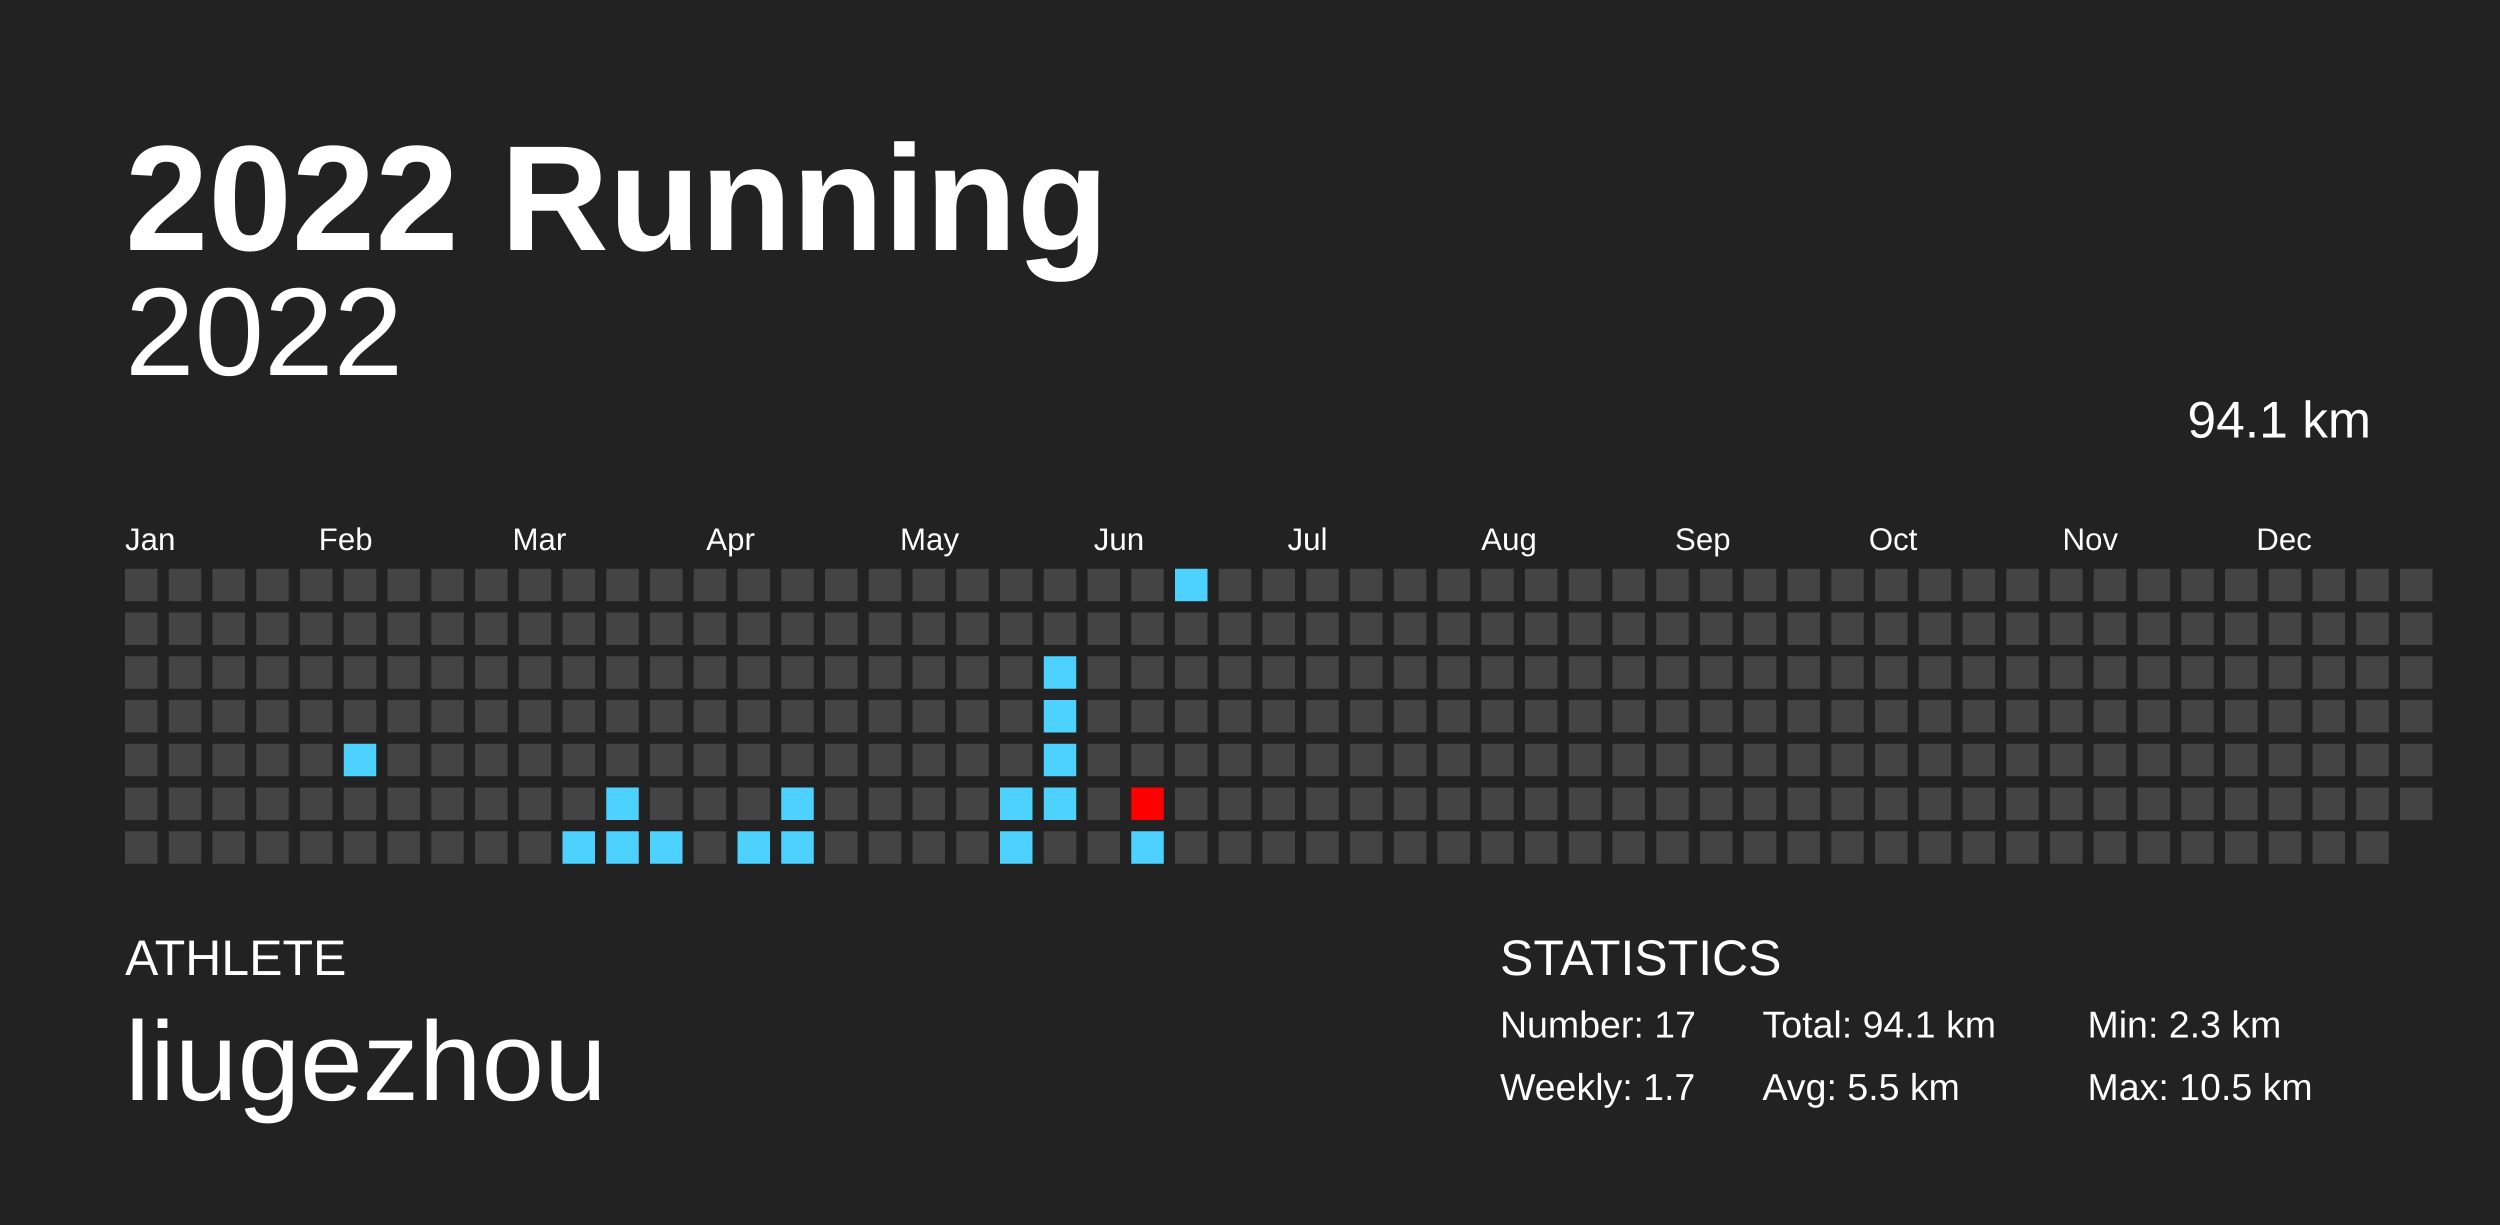
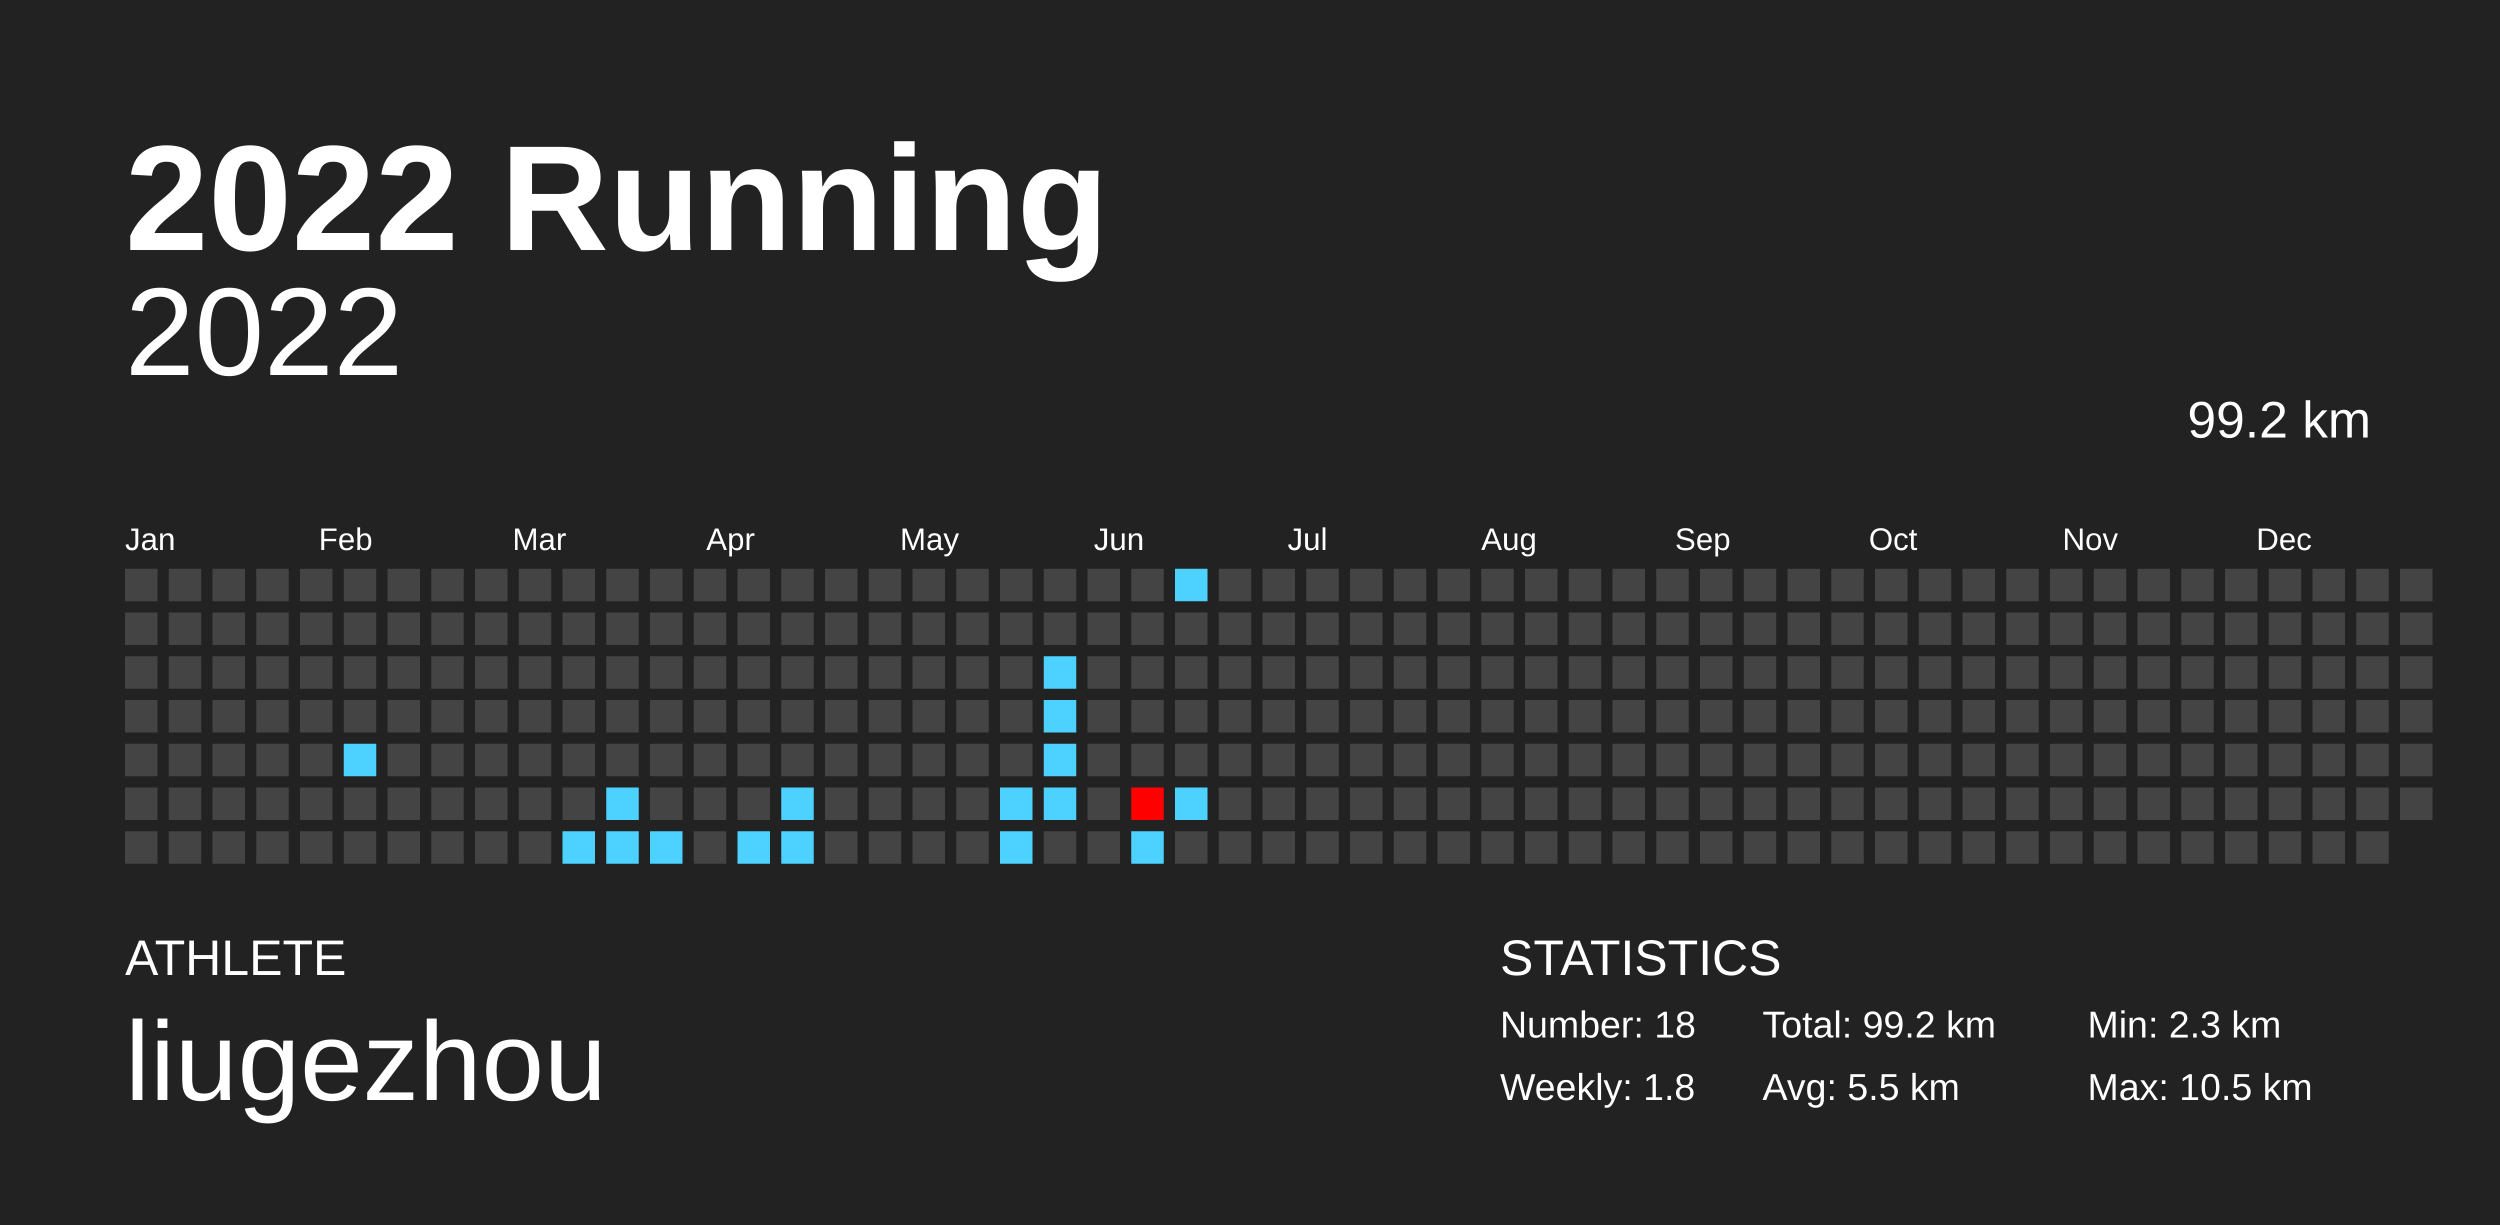
<svg xmlns="http://www.w3.org/2000/svg" baseProfile="full" height="98mm" version="1.1" viewBox="0,0,200,98" width="200mm">
  <defs />
  <rect fill="#222222" height="98" width="200" x="0" y="0" />
  <text fill="#FFFFFF" style="font-size:12px; font-family:Arial; font-weight:bold;" x="10" y="20">2022 Running</text>
  <text fill="#FFFFFF" style="font-size:4px; font-family:Arial" x="10" y="78">ATHLETE</text>
  <text fill="#FFFFFF" style="font-size:9px; font-family:Arial" x="10" y="88">liugezhou</text>
  <text fill="#FFFFFF" style="font-size:4px; font-family:Arial" x="120" y="78">STATISTICS</text>
-   <text fill="#FFFFFF" style="font-size:3px; font-family:Arial" x="120" y="83">Number: 17</text>
-   <text fill="#FFFFFF" style="font-size:3px; font-family:Arial" x="120" y="88">Weekly: 1.7</text>
-   <text fill="#FFFFFF" style="font-size:3px; font-family:Arial" x="141" y="83">Total: 94.1 km</text>
+   <text fill="#FFFFFF" style="font-size:3px; font-family:Arial" x="120" y="83">Number: 18</text>
+   <text fill="#FFFFFF" style="font-size:3px; font-family:Arial" x="120" y="88">Weekly: 1.8</text>
+   <text fill="#FFFFFF" style="font-size:3px; font-family:Arial" x="141" y="83">Total: 99.2 km</text>
  <text fill="#FFFFFF" style="font-size:3px; font-family:Arial" x="141" y="88">Avg: 5.5 km</text>
  <text fill="#FFFFFF" style="font-size:3px; font-family:Arial" x="167" y="83">Min: 2.3 km</text>
  <text fill="#FFFFFF" style="font-size:3px; font-family:Arial" x="167" y="88">Max: 10.5 km</text>
  <text alignment-baseline="hanging" fill="#FFFFFF" style="font-size:10.0px; font-family:Arial;" x="10" y="30">2022</text>
-   <text alignment-baseline="hanging" fill="#FFFFFF" style="font-size:4.125px; font-family:Arial;" x="175" y="35">94.1 km</text>
+   <text alignment-baseline="hanging" fill="#FFFFFF" style="font-size:4.125px; font-family:Arial;" x="175" y="35">99.2 km</text>
  <text fill="#FFFFFF" style="font-size:2.5px; font-family:Arial" x="10.0" y="44">Jan</text>
  <text fill="#FFFFFF" style="font-size:2.5px; font-family:Arial" x="25.5" y="44">Feb</text>
  <text fill="#FFFFFF" style="font-size:2.5px; font-family:Arial" x="41.0" y="44">Mar</text>
  <text fill="#FFFFFF" style="font-size:2.5px; font-family:Arial" x="56.5" y="44">Apr</text>
  <text fill="#FFFFFF" style="font-size:2.5px; font-family:Arial" x="72.0" y="44">May</text>
  <text fill="#FFFFFF" style="font-size:2.5px; font-family:Arial" x="87.5" y="44">Jun</text>
  <text fill="#FFFFFF" style="font-size:2.5px; font-family:Arial" x="103.0" y="44">Jul</text>
  <text fill="#FFFFFF" style="font-size:2.5px; font-family:Arial" x="118.5" y="44">Aug</text>
  <text fill="#FFFFFF" style="font-size:2.5px; font-family:Arial" x="134.0" y="44">Sep</text>
  <text fill="#FFFFFF" style="font-size:2.5px; font-family:Arial" x="149.5" y="44">Oct</text>
  <text fill="#FFFFFF" style="font-size:2.5px; font-family:Arial" x="165.0" y="44">Nov</text>
  <text fill="#FFFFFF" style="font-size:2.5px; font-family:Arial" x="180.5" y="44">Dec</text>
  <rect fill="#444444" height="2.6" width="2.6" x="10.0" y="45.5" />
  <rect fill="#444444" height="2.6" width="2.6" x="10.0" y="49.0" />
  <rect fill="#444444" height="2.6" width="2.6" x="10.0" y="52.5" />
  <rect fill="#444444" height="2.6" width="2.6" x="10.0" y="56.0" />
  <rect fill="#444444" height="2.6" width="2.6" x="10.0" y="59.5" />
  <rect fill="#444444" height="2.6" width="2.6" x="10.0" y="63.0" />
  <rect fill="#444444" height="2.6" width="2.6" x="10.0" y="66.5" />
  <rect fill="#444444" height="2.6" width="2.6" x="13.5" y="45.5" />
  <rect fill="#444444" height="2.6" width="2.6" x="13.5" y="49.0" />
  <rect fill="#444444" height="2.6" width="2.6" x="13.5" y="52.5" />
  <rect fill="#444444" height="2.6" width="2.6" x="13.5" y="56.0" />
  <rect fill="#444444" height="2.6" width="2.6" x="13.5" y="59.5" />
  <rect fill="#444444" height="2.6" width="2.6" x="13.5" y="63.0" />
  <rect fill="#444444" height="2.6" width="2.6" x="13.5" y="66.5" />
  <rect fill="#444444" height="2.6" width="2.6" x="17.0" y="45.5" />
  <rect fill="#444444" height="2.6" width="2.6" x="17.0" y="49.0" />
  <rect fill="#444444" height="2.6" width="2.6" x="17.0" y="52.5" />
  <rect fill="#444444" height="2.6" width="2.6" x="17.0" y="56.0" />
  <rect fill="#444444" height="2.6" width="2.6" x="17.0" y="59.5" />
  <rect fill="#444444" height="2.6" width="2.6" x="17.0" y="63.0" />
  <rect fill="#444444" height="2.6" width="2.6" x="17.0" y="66.5" />
  <rect fill="#444444" height="2.6" width="2.6" x="20.5" y="45.5" />
  <rect fill="#444444" height="2.6" width="2.6" x="20.5" y="49.0" />
  <rect fill="#444444" height="2.6" width="2.6" x="20.5" y="52.5" />
  <rect fill="#444444" height="2.6" width="2.6" x="20.5" y="56.0" />
  <rect fill="#444444" height="2.6" width="2.6" x="20.5" y="59.5" />
  <rect fill="#444444" height="2.6" width="2.6" x="20.5" y="63.0" />
  <rect fill="#444444" height="2.6" width="2.6" x="20.5" y="66.5" />
  <rect fill="#444444" height="2.6" width="2.6" x="24.0" y="45.5" />
  <rect fill="#444444" height="2.6" width="2.6" x="24.0" y="49.0" />
  <rect fill="#444444" height="2.6" width="2.6" x="24.0" y="52.5" />
  <rect fill="#444444" height="2.6" width="2.6" x="24.0" y="56.0" />
  <rect fill="#444444" height="2.6" width="2.6" x="24.0" y="59.5" />
  <rect fill="#444444" height="2.6" width="2.6" x="24.0" y="63.0" />
  <rect fill="#444444" height="2.6" width="2.6" x="24.0" y="66.5" />
  <rect fill="#444444" height="2.6" width="2.6" x="27.5" y="45.5" />
  <rect fill="#444444" height="2.6" width="2.6" x="27.5" y="49.0" />
  <rect fill="#444444" height="2.6" width="2.6" x="27.5" y="52.5" />
  <rect fill="#444444" height="2.6" width="2.6" x="27.5" y="56.0" />
  <rect fill="#4dd2ff" height="2.6" width="2.6" x="27.5" y="59.5" />
  <rect fill="#444444" height="2.6" width="2.6" x="27.5" y="63.0" />
  <rect fill="#444444" height="2.6" width="2.6" x="27.5" y="66.5" />
  <rect fill="#444444" height="2.6" width="2.6" x="31.0" y="45.5" />
  <rect fill="#444444" height="2.6" width="2.6" x="31.0" y="49.0" />
  <rect fill="#444444" height="2.6" width="2.6" x="31.0" y="52.5" />
  <rect fill="#444444" height="2.6" width="2.6" x="31.0" y="56.0" />
  <rect fill="#444444" height="2.6" width="2.6" x="31.0" y="59.5" />
  <rect fill="#444444" height="2.6" width="2.6" x="31.0" y="63.0" />
  <rect fill="#444444" height="2.6" width="2.6" x="31.0" y="66.5" />
  <rect fill="#444444" height="2.6" width="2.6" x="34.5" y="45.5" />
  <rect fill="#444444" height="2.6" width="2.6" x="34.5" y="49.0" />
  <rect fill="#444444" height="2.6" width="2.6" x="34.5" y="52.5" />
  <rect fill="#444444" height="2.6" width="2.6" x="34.5" y="56.0" />
  <rect fill="#444444" height="2.6" width="2.6" x="34.5" y="59.5" />
  <rect fill="#444444" height="2.6" width="2.6" x="34.5" y="63.0" />
  <rect fill="#444444" height="2.6" width="2.6" x="34.5" y="66.5" />
  <rect fill="#444444" height="2.6" width="2.6" x="38.0" y="45.5" />
  <rect fill="#444444" height="2.6" width="2.6" x="38.0" y="49.0" />
  <rect fill="#444444" height="2.6" width="2.6" x="38.0" y="52.5" />
  <rect fill="#444444" height="2.6" width="2.6" x="38.0" y="56.0" />
  <rect fill="#444444" height="2.6" width="2.6" x="38.0" y="59.5" />
  <rect fill="#444444" height="2.6" width="2.6" x="38.0" y="63.0" />
  <rect fill="#444444" height="2.6" width="2.6" x="38.0" y="66.5" />
  <rect fill="#444444" height="2.6" width="2.6" x="41.5" y="45.5" />
  <rect fill="#444444" height="2.6" width="2.6" x="41.5" y="49.0" />
  <rect fill="#444444" height="2.6" width="2.6" x="41.5" y="52.5" />
  <rect fill="#444444" height="2.6" width="2.6" x="41.5" y="56.0" />
  <rect fill="#444444" height="2.6" width="2.6" x="41.5" y="59.5" />
  <rect fill="#444444" height="2.6" width="2.6" x="41.5" y="63.0" />
  <rect fill="#444444" height="2.6" width="2.6" x="41.5" y="66.5" />
  <rect fill="#444444" height="2.6" width="2.6" x="45.0" y="45.5" />
  <rect fill="#444444" height="2.6" width="2.6" x="45.0" y="49.0" />
  <rect fill="#444444" height="2.6" width="2.6" x="45.0" y="52.5" />
  <rect fill="#444444" height="2.6" width="2.6" x="45.0" y="56.0" />
  <rect fill="#444444" height="2.6" width="2.6" x="45.0" y="59.5" />
  <rect fill="#444444" height="2.6" width="2.6" x="45.0" y="63.0" />
  <rect fill="#4dd2ff" height="2.6" width="2.6" x="45.0" y="66.5" />
  <rect fill="#444444" height="2.6" width="2.6" x="48.5" y="45.5" />
  <rect fill="#444444" height="2.6" width="2.6" x="48.5" y="49.0" />
  <rect fill="#444444" height="2.6" width="2.6" x="48.5" y="52.5" />
  <rect fill="#444444" height="2.6" width="2.6" x="48.5" y="56.0" />
  <rect fill="#444444" height="2.6" width="2.6" x="48.5" y="59.5" />
  <rect fill="#4dd2ff" height="2.6" width="2.6" x="48.5" y="63.0" />
  <rect fill="#4dd2ff" height="2.6" width="2.6" x="48.5" y="66.5" />
  <rect fill="#444444" height="2.6" width="2.6" x="52.0" y="45.5" />
  <rect fill="#444444" height="2.6" width="2.6" x="52.0" y="49.0" />
  <rect fill="#444444" height="2.6" width="2.6" x="52.0" y="52.5" />
  <rect fill="#444444" height="2.6" width="2.6" x="52.0" y="56.0" />
  <rect fill="#444444" height="2.6" width="2.6" x="52.0" y="59.5" />
  <rect fill="#444444" height="2.6" width="2.6" x="52.0" y="63.0" />
  <rect fill="#4dd2ff" height="2.6" width="2.6" x="52.0" y="66.5" />
  <rect fill="#444444" height="2.6" width="2.6" x="55.5" y="45.5" />
  <rect fill="#444444" height="2.6" width="2.6" x="55.5" y="49.0" />
  <rect fill="#444444" height="2.6" width="2.6" x="55.5" y="52.5" />
  <rect fill="#444444" height="2.6" width="2.6" x="55.5" y="56.0" />
  <rect fill="#444444" height="2.6" width="2.6" x="55.5" y="59.5" />
  <rect fill="#444444" height="2.6" width="2.6" x="55.5" y="63.0" />
  <rect fill="#444444" height="2.6" width="2.6" x="55.5" y="66.5" />
  <rect fill="#444444" height="2.6" width="2.6" x="59.0" y="45.5" />
  <rect fill="#444444" height="2.6" width="2.6" x="59.0" y="49.0" />
  <rect fill="#444444" height="2.6" width="2.6" x="59.0" y="52.5" />
  <rect fill="#444444" height="2.6" width="2.6" x="59.0" y="56.0" />
  <rect fill="#444444" height="2.6" width="2.6" x="59.0" y="59.5" />
  <rect fill="#444444" height="2.6" width="2.6" x="59.0" y="63.0" />
  <rect fill="#4dd2ff" height="2.6" width="2.6" x="59.0" y="66.5" />
  <rect fill="#444444" height="2.6" width="2.6" x="62.5" y="45.5" />
  <rect fill="#444444" height="2.6" width="2.6" x="62.5" y="49.0" />
  <rect fill="#444444" height="2.6" width="2.6" x="62.5" y="52.5" />
  <rect fill="#444444" height="2.6" width="2.6" x="62.5" y="56.0" />
  <rect fill="#444444" height="2.6" width="2.6" x="62.5" y="59.5" />
  <rect fill="#4dd2ff" height="2.6" width="2.6" x="62.5" y="63.0" />
  <rect fill="#4dd2ff" height="2.6" width="2.6" x="62.5" y="66.5" />
  <rect fill="#444444" height="2.6" width="2.6" x="66.0" y="45.5" />
  <rect fill="#444444" height="2.6" width="2.6" x="66.0" y="49.0" />
  <rect fill="#444444" height="2.6" width="2.6" x="66.0" y="52.5" />
  <rect fill="#444444" height="2.6" width="2.6" x="66.0" y="56.0" />
  <rect fill="#444444" height="2.6" width="2.6" x="66.0" y="59.5" />
  <rect fill="#444444" height="2.6" width="2.6" x="66.0" y="63.0" />
  <rect fill="#444444" height="2.6" width="2.6" x="66.0" y="66.5" />
  <rect fill="#444444" height="2.6" width="2.6" x="69.5" y="45.5" />
  <rect fill="#444444" height="2.6" width="2.6" x="69.5" y="49.0" />
  <rect fill="#444444" height="2.6" width="2.6" x="69.5" y="52.5" />
  <rect fill="#444444" height="2.6" width="2.6" x="69.5" y="56.0" />
  <rect fill="#444444" height="2.6" width="2.6" x="69.5" y="59.5" />
  <rect fill="#444444" height="2.6" width="2.6" x="69.5" y="63.0" />
  <rect fill="#444444" height="2.6" width="2.6" x="69.5" y="66.5" />
  <rect fill="#444444" height="2.6" width="2.6" x="73.0" y="45.5" />
  <rect fill="#444444" height="2.6" width="2.6" x="73.0" y="49.0" />
  <rect fill="#444444" height="2.6" width="2.6" x="73.0" y="52.5" />
  <rect fill="#444444" height="2.6" width="2.6" x="73.0" y="56.0" />
  <rect fill="#444444" height="2.6" width="2.6" x="73.0" y="59.5" />
  <rect fill="#444444" height="2.6" width="2.6" x="73.0" y="63.0" />
  <rect fill="#444444" height="2.6" width="2.6" x="73.0" y="66.5" />
  <rect fill="#444444" height="2.6" width="2.6" x="76.5" y="45.5" />
  <rect fill="#444444" height="2.6" width="2.6" x="76.5" y="49.0" />
  <rect fill="#444444" height="2.6" width="2.6" x="76.5" y="52.5" />
  <rect fill="#444444" height="2.6" width="2.6" x="76.5" y="56.0" />
  <rect fill="#444444" height="2.6" width="2.6" x="76.5" y="59.5" />
  <rect fill="#444444" height="2.6" width="2.6" x="76.5" y="63.0" />
  <rect fill="#444444" height="2.6" width="2.6" x="76.5" y="66.5" />
  <rect fill="#444444" height="2.6" width="2.6" x="80.0" y="45.5" />
  <rect fill="#444444" height="2.6" width="2.6" x="80.0" y="49.0" />
  <rect fill="#444444" height="2.6" width="2.6" x="80.0" y="52.5" />
  <rect fill="#444444" height="2.6" width="2.6" x="80.0" y="56.0" />
  <rect fill="#444444" height="2.6" width="2.6" x="80.0" y="59.5" />
  <rect fill="#4dd2ff" height="2.6" width="2.6" x="80.0" y="63.0" />
  <rect fill="#4dd2ff" height="2.6" width="2.6" x="80.0" y="66.5" />
  <rect fill="#444444" height="2.6" width="2.6" x="83.5" y="45.5" />
  <rect fill="#444444" height="2.6" width="2.6" x="83.5" y="49.0" />
  <rect fill="#4dd2ff" height="2.6" width="2.6" x="83.5" y="52.5" />
  <rect fill="#4dd2ff" height="2.6" width="2.6" x="83.5" y="56.0" />
  <rect fill="#4dd2ff" height="2.6" width="2.6" x="83.5" y="59.5" />
  <rect fill="#4dd2ff" height="2.6" width="2.6" x="83.5" y="63.0" />
  <rect fill="#444444" height="2.6" width="2.6" x="83.5" y="66.5" />
  <rect fill="#444444" height="2.6" width="2.6" x="87.0" y="45.5" />
  <rect fill="#444444" height="2.6" width="2.6" x="87.0" y="49.0" />
  <rect fill="#444444" height="2.6" width="2.6" x="87.0" y="52.5" />
  <rect fill="#444444" height="2.6" width="2.6" x="87.0" y="56.0" />
  <rect fill="#444444" height="2.6" width="2.6" x="87.0" y="59.5" />
  <rect fill="#444444" height="2.6" width="2.6" x="87.0" y="63.0" />
  <rect fill="#444444" height="2.6" width="2.6" x="87.0" y="66.5" />
  <rect fill="#444444" height="2.6" width="2.6" x="90.5" y="45.5" />
  <rect fill="#444444" height="2.6" width="2.6" x="90.5" y="49.0" />
  <rect fill="#444444" height="2.6" width="2.6" x="90.5" y="52.5" />
  <rect fill="#444444" height="2.6" width="2.6" x="90.5" y="56.0" />
  <rect fill="#444444" height="2.6" width="2.6" x="90.5" y="59.5" />
  <rect fill="#ff0000" height="2.6" width="2.6" x="90.5" y="63.0" />
  <rect fill="#4dd2ff" height="2.6" width="2.6" x="90.5" y="66.5" />
  <rect fill="#4dd2ff" height="2.6" width="2.6" x="94.0" y="45.5" />
  <rect fill="#444444" height="2.6" width="2.6" x="94.0" y="49.0" />
  <rect fill="#444444" height="2.6" width="2.6" x="94.0" y="52.5" />
  <rect fill="#444444" height="2.6" width="2.6" x="94.0" y="56.0" />
  <rect fill="#444444" height="2.6" width="2.6" x="94.0" y="59.5" />
-   <rect fill="#444444" height="2.6" width="2.6" x="94.0" y="63.0" />
+   <rect fill="#4dd2ff" height="2.6" width="2.6" x="94.0" y="63.0" />
  <rect fill="#444444" height="2.6" width="2.6" x="94.0" y="66.5" />
  <rect fill="#444444" height="2.6" width="2.6" x="97.5" y="45.5" />
  <rect fill="#444444" height="2.6" width="2.6" x="97.5" y="49.0" />
  <rect fill="#444444" height="2.6" width="2.6" x="97.5" y="52.5" />
  <rect fill="#444444" height="2.6" width="2.6" x="97.5" y="56.0" />
  <rect fill="#444444" height="2.6" width="2.6" x="97.5" y="59.5" />
  <rect fill="#444444" height="2.6" width="2.6" x="97.5" y="63.0" />
  <rect fill="#444444" height="2.6" width="2.6" x="97.5" y="66.5" />
  <rect fill="#444444" height="2.6" width="2.6" x="101.0" y="45.5" />
  <rect fill="#444444" height="2.6" width="2.6" x="101.0" y="49.0" />
  <rect fill="#444444" height="2.6" width="2.6" x="101.0" y="52.5" />
  <rect fill="#444444" height="2.6" width="2.6" x="101.0" y="56.0" />
  <rect fill="#444444" height="2.6" width="2.6" x="101.0" y="59.5" />
  <rect fill="#444444" height="2.6" width="2.6" x="101.0" y="63.0" />
  <rect fill="#444444" height="2.6" width="2.6" x="101.0" y="66.5" />
  <rect fill="#444444" height="2.6" width="2.6" x="104.5" y="45.5" />
  <rect fill="#444444" height="2.6" width="2.6" x="104.5" y="49.0" />
  <rect fill="#444444" height="2.6" width="2.6" x="104.5" y="52.5" />
  <rect fill="#444444" height="2.6" width="2.6" x="104.5" y="56.0" />
  <rect fill="#444444" height="2.6" width="2.6" x="104.5" y="59.5" />
  <rect fill="#444444" height="2.6" width="2.6" x="104.5" y="63.0" />
  <rect fill="#444444" height="2.6" width="2.6" x="104.5" y="66.5" />
  <rect fill="#444444" height="2.6" width="2.6" x="108.0" y="45.5" />
  <rect fill="#444444" height="2.6" width="2.6" x="108.0" y="49.0" />
  <rect fill="#444444" height="2.6" width="2.6" x="108.0" y="52.5" />
  <rect fill="#444444" height="2.6" width="2.6" x="108.0" y="56.0" />
  <rect fill="#444444" height="2.6" width="2.6" x="108.0" y="59.5" />
  <rect fill="#444444" height="2.6" width="2.6" x="108.0" y="63.0" />
  <rect fill="#444444" height="2.6" width="2.6" x="108.0" y="66.5" />
  <rect fill="#444444" height="2.6" width="2.6" x="111.5" y="45.5" />
  <rect fill="#444444" height="2.6" width="2.6" x="111.5" y="49.0" />
  <rect fill="#444444" height="2.6" width="2.6" x="111.5" y="52.5" />
  <rect fill="#444444" height="2.6" width="2.6" x="111.5" y="56.0" />
  <rect fill="#444444" height="2.6" width="2.6" x="111.5" y="59.5" />
  <rect fill="#444444" height="2.6" width="2.6" x="111.5" y="63.0" />
  <rect fill="#444444" height="2.6" width="2.6" x="111.5" y="66.5" />
  <rect fill="#444444" height="2.6" width="2.6" x="115.0" y="45.5" />
  <rect fill="#444444" height="2.6" width="2.6" x="115.0" y="49.0" />
  <rect fill="#444444" height="2.6" width="2.6" x="115.0" y="52.5" />
  <rect fill="#444444" height="2.6" width="2.6" x="115.0" y="56.0" />
  <rect fill="#444444" height="2.6" width="2.6" x="115.0" y="59.5" />
  <rect fill="#444444" height="2.6" width="2.6" x="115.0" y="63.0" />
  <rect fill="#444444" height="2.6" width="2.6" x="115.0" y="66.5" />
  <rect fill="#444444" height="2.6" width="2.6" x="118.5" y="45.5" />
  <rect fill="#444444" height="2.6" width="2.6" x="118.5" y="49.0" />
  <rect fill="#444444" height="2.6" width="2.6" x="118.5" y="52.5" />
  <rect fill="#444444" height="2.6" width="2.6" x="118.5" y="56.0" />
  <rect fill="#444444" height="2.6" width="2.6" x="118.5" y="59.5" />
  <rect fill="#444444" height="2.6" width="2.6" x="118.5" y="63.0" />
  <rect fill="#444444" height="2.6" width="2.6" x="118.5" y="66.5" />
  <rect fill="#444444" height="2.6" width="2.6" x="122.0" y="45.5" />
  <rect fill="#444444" height="2.6" width="2.6" x="122.0" y="49.0" />
  <rect fill="#444444" height="2.6" width="2.6" x="122.0" y="52.5" />
  <rect fill="#444444" height="2.6" width="2.6" x="122.0" y="56.0" />
  <rect fill="#444444" height="2.6" width="2.6" x="122.0" y="59.5" />
  <rect fill="#444444" height="2.6" width="2.6" x="122.0" y="63.0" />
  <rect fill="#444444" height="2.6" width="2.6" x="122.0" y="66.5" />
  <rect fill="#444444" height="2.6" width="2.6" x="125.5" y="45.5" />
  <rect fill="#444444" height="2.6" width="2.6" x="125.5" y="49.0" />
  <rect fill="#444444" height="2.6" width="2.6" x="125.5" y="52.5" />
  <rect fill="#444444" height="2.6" width="2.6" x="125.5" y="56.0" />
  <rect fill="#444444" height="2.6" width="2.6" x="125.5" y="59.5" />
  <rect fill="#444444" height="2.6" width="2.6" x="125.5" y="63.0" />
  <rect fill="#444444" height="2.6" width="2.6" x="125.5" y="66.5" />
  <rect fill="#444444" height="2.6" width="2.6" x="129.0" y="45.5" />
  <rect fill="#444444" height="2.6" width="2.6" x="129.0" y="49.0" />
  <rect fill="#444444" height="2.6" width="2.6" x="129.0" y="52.5" />
  <rect fill="#444444" height="2.6" width="2.6" x="129.0" y="56.0" />
  <rect fill="#444444" height="2.6" width="2.6" x="129.0" y="59.5" />
  <rect fill="#444444" height="2.6" width="2.6" x="129.0" y="63.0" />
  <rect fill="#444444" height="2.6" width="2.6" x="129.0" y="66.5" />
  <rect fill="#444444" height="2.6" width="2.6" x="132.5" y="45.5" />
  <rect fill="#444444" height="2.6" width="2.6" x="132.5" y="49.0" />
  <rect fill="#444444" height="2.6" width="2.6" x="132.5" y="52.5" />
  <rect fill="#444444" height="2.6" width="2.6" x="132.5" y="56.0" />
  <rect fill="#444444" height="2.6" width="2.6" x="132.5" y="59.5" />
  <rect fill="#444444" height="2.6" width="2.6" x="132.5" y="63.0" />
  <rect fill="#444444" height="2.6" width="2.6" x="132.5" y="66.5" />
  <rect fill="#444444" height="2.6" width="2.6" x="136.0" y="45.5" />
  <rect fill="#444444" height="2.6" width="2.6" x="136.0" y="49.0" />
  <rect fill="#444444" height="2.6" width="2.6" x="136.0" y="52.5" />
  <rect fill="#444444" height="2.6" width="2.6" x="136.0" y="56.0" />
  <rect fill="#444444" height="2.6" width="2.6" x="136.0" y="59.5" />
  <rect fill="#444444" height="2.6" width="2.6" x="136.0" y="63.0" />
  <rect fill="#444444" height="2.6" width="2.6" x="136.0" y="66.5" />
  <rect fill="#444444" height="2.6" width="2.6" x="139.5" y="45.5" />
  <rect fill="#444444" height="2.6" width="2.6" x="139.5" y="49.0" />
  <rect fill="#444444" height="2.6" width="2.6" x="139.5" y="52.5" />
  <rect fill="#444444" height="2.6" width="2.6" x="139.5" y="56.0" />
  <rect fill="#444444" height="2.6" width="2.6" x="139.5" y="59.5" />
  <rect fill="#444444" height="2.6" width="2.6" x="139.5" y="63.0" />
  <rect fill="#444444" height="2.6" width="2.6" x="139.5" y="66.5" />
  <rect fill="#444444" height="2.6" width="2.6" x="143.0" y="45.5" />
  <rect fill="#444444" height="2.6" width="2.6" x="143.0" y="49.0" />
  <rect fill="#444444" height="2.6" width="2.6" x="143.0" y="52.5" />
  <rect fill="#444444" height="2.6" width="2.6" x="143.0" y="56.0" />
  <rect fill="#444444" height="2.6" width="2.6" x="143.0" y="59.5" />
  <rect fill="#444444" height="2.6" width="2.6" x="143.0" y="63.0" />
  <rect fill="#444444" height="2.6" width="2.6" x="143.0" y="66.5" />
  <rect fill="#444444" height="2.6" width="2.6" x="146.5" y="45.5" />
  <rect fill="#444444" height="2.6" width="2.6" x="146.5" y="49.0" />
  <rect fill="#444444" height="2.6" width="2.6" x="146.5" y="52.5" />
  <rect fill="#444444" height="2.6" width="2.6" x="146.5" y="56.0" />
  <rect fill="#444444" height="2.6" width="2.6" x="146.5" y="59.5" />
  <rect fill="#444444" height="2.6" width="2.6" x="146.5" y="63.0" />
  <rect fill="#444444" height="2.6" width="2.6" x="146.5" y="66.5" />
  <rect fill="#444444" height="2.6" width="2.6" x="150.0" y="45.5" />
  <rect fill="#444444" height="2.6" width="2.6" x="150.0" y="49.0" />
  <rect fill="#444444" height="2.6" width="2.6" x="150.0" y="52.5" />
  <rect fill="#444444" height="2.6" width="2.6" x="150.0" y="56.0" />
  <rect fill="#444444" height="2.6" width="2.6" x="150.0" y="59.5" />
  <rect fill="#444444" height="2.6" width="2.6" x="150.0" y="63.0" />
  <rect fill="#444444" height="2.6" width="2.6" x="150.0" y="66.5" />
  <rect fill="#444444" height="2.6" width="2.6" x="153.5" y="45.5" />
  <rect fill="#444444" height="2.6" width="2.6" x="153.5" y="49.0" />
  <rect fill="#444444" height="2.6" width="2.6" x="153.5" y="52.5" />
  <rect fill="#444444" height="2.6" width="2.6" x="153.5" y="56.0" />
  <rect fill="#444444" height="2.6" width="2.6" x="153.5" y="59.5" />
  <rect fill="#444444" height="2.6" width="2.6" x="153.5" y="63.0" />
  <rect fill="#444444" height="2.6" width="2.6" x="153.5" y="66.5" />
  <rect fill="#444444" height="2.6" width="2.6" x="157.0" y="45.5" />
  <rect fill="#444444" height="2.6" width="2.6" x="157.0" y="49.0" />
  <rect fill="#444444" height="2.6" width="2.6" x="157.0" y="52.5" />
  <rect fill="#444444" height="2.6" width="2.6" x="157.0" y="56.0" />
  <rect fill="#444444" height="2.6" width="2.6" x="157.0" y="59.5" />
  <rect fill="#444444" height="2.6" width="2.6" x="157.0" y="63.0" />
  <rect fill="#444444" height="2.6" width="2.6" x="157.0" y="66.5" />
  <rect fill="#444444" height="2.6" width="2.6" x="160.5" y="45.5" />
  <rect fill="#444444" height="2.6" width="2.6" x="160.5" y="49.0" />
  <rect fill="#444444" height="2.6" width="2.6" x="160.5" y="52.5" />
  <rect fill="#444444" height="2.6" width="2.6" x="160.5" y="56.0" />
  <rect fill="#444444" height="2.6" width="2.6" x="160.5" y="59.5" />
  <rect fill="#444444" height="2.6" width="2.6" x="160.5" y="63.0" />
  <rect fill="#444444" height="2.6" width="2.6" x="160.5" y="66.5" />
  <rect fill="#444444" height="2.6" width="2.6" x="164.0" y="45.5" />
  <rect fill="#444444" height="2.6" width="2.6" x="164.0" y="49.0" />
  <rect fill="#444444" height="2.6" width="2.6" x="164.0" y="52.5" />
  <rect fill="#444444" height="2.6" width="2.6" x="164.0" y="56.0" />
  <rect fill="#444444" height="2.6" width="2.6" x="164.0" y="59.5" />
  <rect fill="#444444" height="2.6" width="2.6" x="164.0" y="63.0" />
  <rect fill="#444444" height="2.6" width="2.6" x="164.0" y="66.5" />
  <rect fill="#444444" height="2.6" width="2.6" x="167.5" y="45.5" />
  <rect fill="#444444" height="2.6" width="2.6" x="167.5" y="49.0" />
  <rect fill="#444444" height="2.6" width="2.6" x="167.5" y="52.5" />
  <rect fill="#444444" height="2.6" width="2.6" x="167.5" y="56.0" />
  <rect fill="#444444" height="2.6" width="2.6" x="167.5" y="59.5" />
  <rect fill="#444444" height="2.6" width="2.6" x="167.5" y="63.0" />
  <rect fill="#444444" height="2.6" width="2.6" x="167.5" y="66.5" />
  <rect fill="#444444" height="2.6" width="2.6" x="171.0" y="45.5" />
  <rect fill="#444444" height="2.6" width="2.6" x="171.0" y="49.0" />
  <rect fill="#444444" height="2.6" width="2.6" x="171.0" y="52.5" />
  <rect fill="#444444" height="2.6" width="2.6" x="171.0" y="56.0" />
  <rect fill="#444444" height="2.6" width="2.6" x="171.0" y="59.5" />
  <rect fill="#444444" height="2.6" width="2.6" x="171.0" y="63.0" />
  <rect fill="#444444" height="2.6" width="2.6" x="171.0" y="66.5" />
  <rect fill="#444444" height="2.6" width="2.6" x="174.5" y="45.5" />
  <rect fill="#444444" height="2.6" width="2.6" x="174.5" y="49.0" />
  <rect fill="#444444" height="2.6" width="2.6" x="174.5" y="52.5" />
  <rect fill="#444444" height="2.6" width="2.6" x="174.5" y="56.0" />
  <rect fill="#444444" height="2.6" width="2.6" x="174.5" y="59.5" />
  <rect fill="#444444" height="2.6" width="2.6" x="174.5" y="63.0" />
  <rect fill="#444444" height="2.6" width="2.6" x="174.5" y="66.5" />
  <rect fill="#444444" height="2.6" width="2.6" x="178.0" y="45.5" />
  <rect fill="#444444" height="2.6" width="2.6" x="178.0" y="49.0" />
  <rect fill="#444444" height="2.6" width="2.6" x="178.0" y="52.5" />
  <rect fill="#444444" height="2.6" width="2.6" x="178.0" y="56.0" />
  <rect fill="#444444" height="2.6" width="2.6" x="178.0" y="59.5" />
  <rect fill="#444444" height="2.6" width="2.6" x="178.0" y="63.0" />
  <rect fill="#444444" height="2.6" width="2.6" x="178.0" y="66.5" />
  <rect fill="#444444" height="2.6" width="2.6" x="181.5" y="45.5" />
  <rect fill="#444444" height="2.6" width="2.6" x="181.5" y="49.0" />
  <rect fill="#444444" height="2.6" width="2.6" x="181.5" y="52.5" />
  <rect fill="#444444" height="2.6" width="2.6" x="181.5" y="56.0" />
  <rect fill="#444444" height="2.6" width="2.6" x="181.5" y="59.5" />
  <rect fill="#444444" height="2.6" width="2.6" x="181.5" y="63.0" />
  <rect fill="#444444" height="2.6" width="2.6" x="181.5" y="66.5" />
  <rect fill="#444444" height="2.6" width="2.6" x="185.0" y="45.5" />
  <rect fill="#444444" height="2.6" width="2.6" x="185.0" y="49.0" />
  <rect fill="#444444" height="2.6" width="2.6" x="185.0" y="52.5" />
  <rect fill="#444444" height="2.6" width="2.6" x="185.0" y="56.0" />
  <rect fill="#444444" height="2.6" width="2.6" x="185.0" y="59.5" />
  <rect fill="#444444" height="2.6" width="2.6" x="185.0" y="63.0" />
  <rect fill="#444444" height="2.6" width="2.6" x="185.0" y="66.5" />
  <rect fill="#444444" height="2.6" width="2.6" x="188.5" y="45.5" />
  <rect fill="#444444" height="2.6" width="2.6" x="188.5" y="49.0" />
  <rect fill="#444444" height="2.6" width="2.6" x="188.5" y="52.5" />
  <rect fill="#444444" height="2.6" width="2.6" x="188.5" y="56.0" />
  <rect fill="#444444" height="2.6" width="2.6" x="188.5" y="59.5" />
  <rect fill="#444444" height="2.6" width="2.6" x="188.5" y="63.0" />
  <rect fill="#444444" height="2.6" width="2.6" x="188.5" y="66.5" />
  <rect fill="#444444" height="2.6" width="2.6" x="192.0" y="45.5" />
  <rect fill="#444444" height="2.6" width="2.6" x="192.0" y="49.0" />
  <rect fill="#444444" height="2.6" width="2.6" x="192.0" y="52.5" />
  <rect fill="#444444" height="2.6" width="2.6" x="192.0" y="56.0" />
  <rect fill="#444444" height="2.6" width="2.6" x="192.0" y="59.5" />
  <rect fill="#444444" height="2.6" width="2.6" x="192.0" y="63.0" />
</svg>
